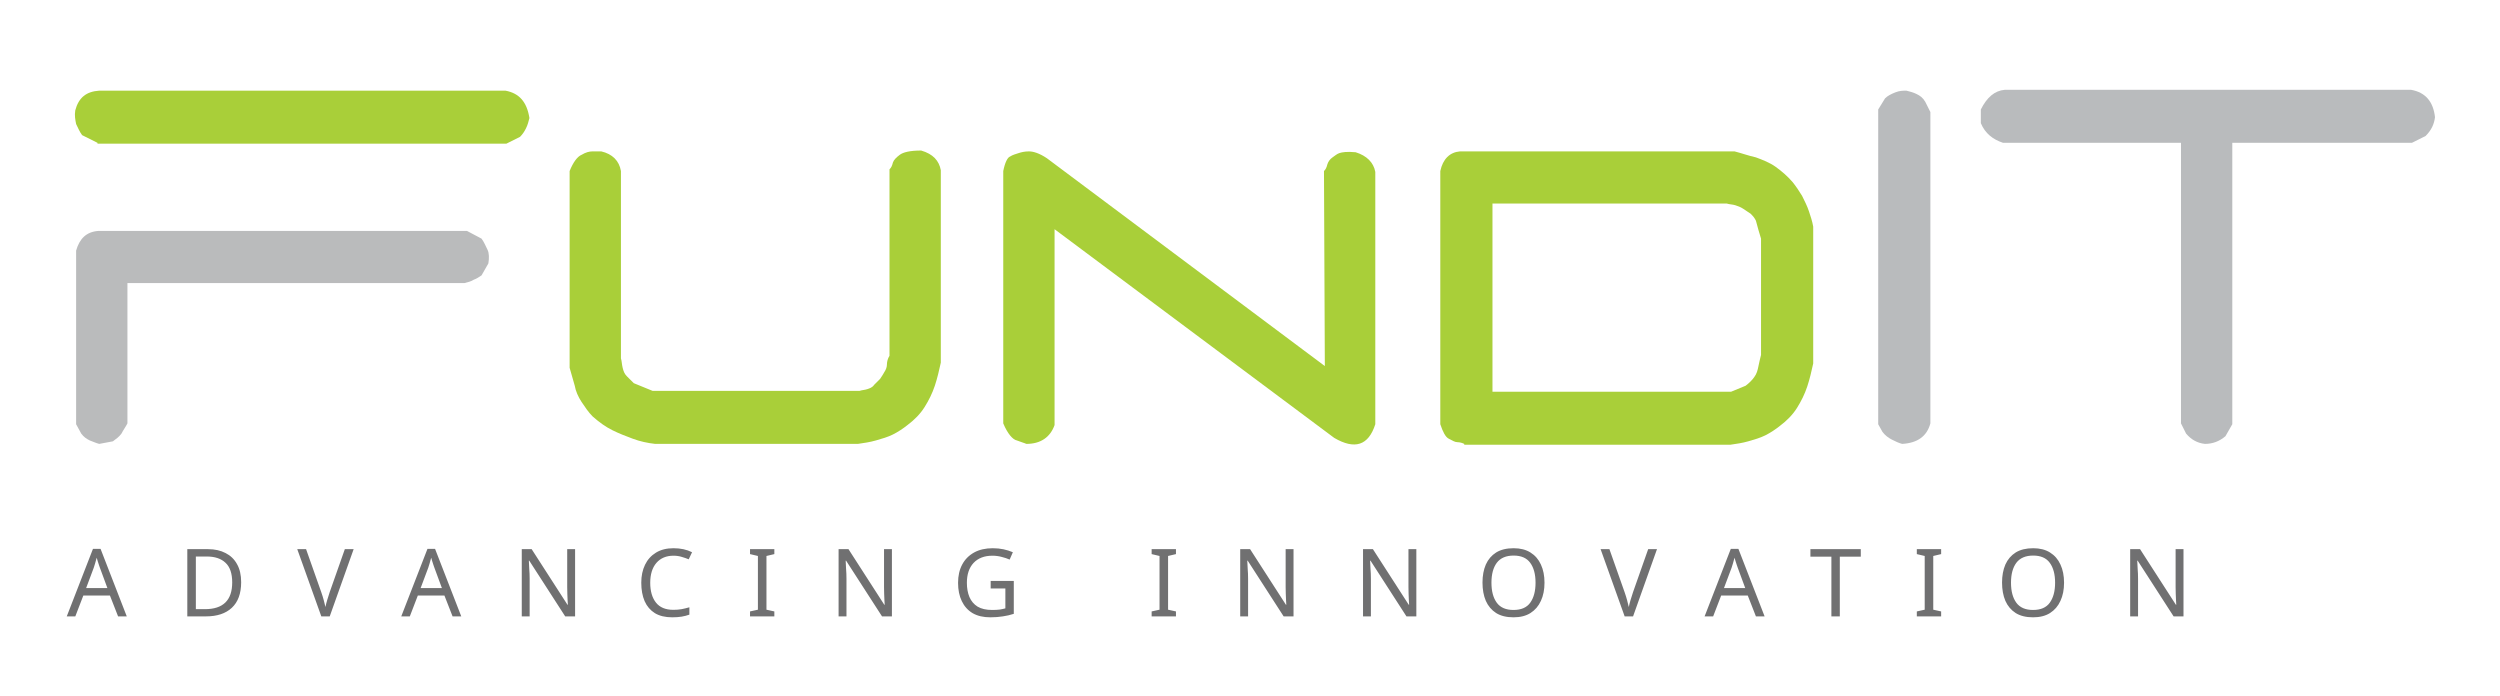
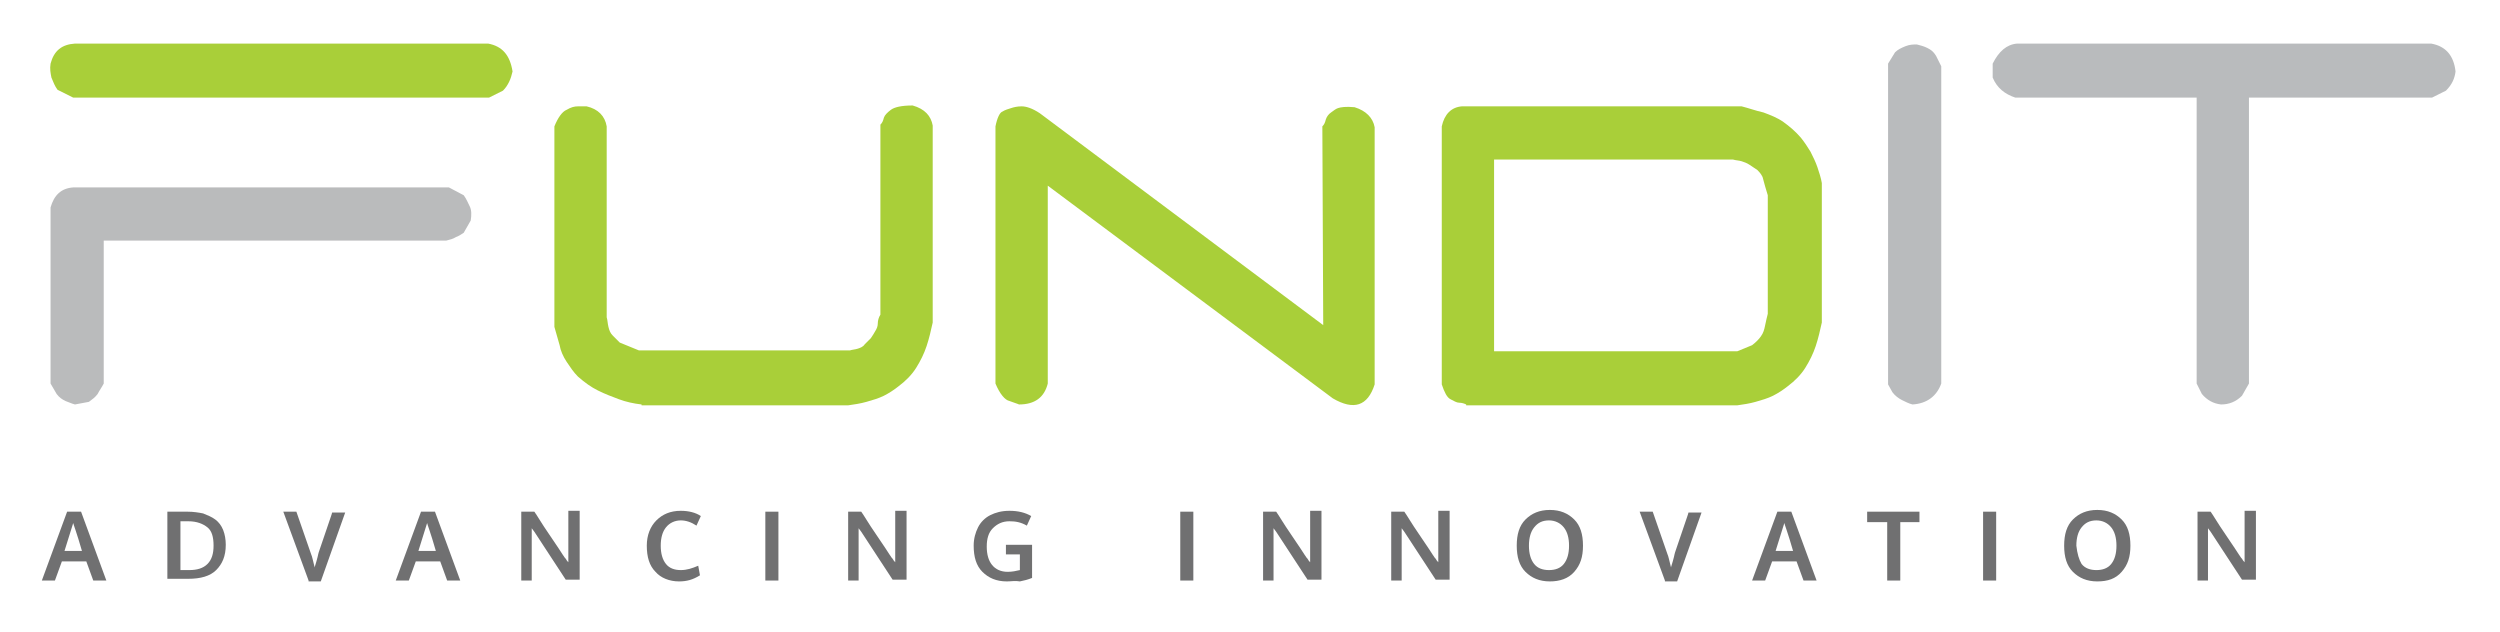
- <svg xmlns="http://www.w3.org/2000/svg" version="1.1" id="Layer_1" x="0px" y="0px" viewBox="0 0 292.3 81.3" enable-background="new 0 0 292.3 81.3" xml:space="preserve">
+ <svg xmlns="http://www.w3.org/2000/svg" version="1.1" id="Layer_1" x="0px" y="0px" viewBox="0 0 286.8 72.5" enable-background="new 0 0 286.8 72.5" xml:space="preserve">
  <g>
-     <path fill="#A9CF39" d="M11.4,16.7l-1.8-0.9c-0.3-0.4-0.5-0.9-0.7-1.3c-0.1-0.5-0.2-1-0.1-1.6c0.4-1.5,1.3-2.2,2.8-2.3h47.5   c1.6,0.3,2.5,1.3,2.8,3.2c-0.1,0.4-0.2,0.8-0.4,1.2c-0.2,0.4-0.4,0.7-0.7,1l-1.6,0.8H11.4z" />
-     <path fill="#BABBBC" d="M11.6,51.9c-0.4-0.1-0.8-0.3-1.1-0.4c-0.4-0.2-0.7-0.4-1-0.8l-0.6-1.1V29.3c0.4-1.4,1.2-2.2,2.6-2.3h43.1   l1.7,0.9c0.3,0.4,0.5,0.9,0.7,1.3c0.2,0.4,0.2,1,0.1,1.6l-0.8,1.4c-0.3,0.2-0.6,0.4-0.9,0.5c-0.3,0.2-0.7,0.3-1.1,0.4H14.9v16.4   c-0.2,0.4-0.5,0.8-0.7,1.2c-0.3,0.4-0.6,0.6-1,0.9L11.6,51.9z" />
-     <path fill="#A9CF39" d="M76.6,51.9c-0.9-0.1-1.8-0.3-2.6-0.6c-0.8-0.3-1.6-0.6-2.4-1s-1.5-0.9-2.3-1.6c-0.5-0.5-0.9-1.1-1.3-1.7   c-0.4-0.6-0.7-1.3-0.8-1.9c-0.2-0.7-0.4-1.4-0.6-2.1V20c0.4-1,0.9-1.7,1.4-1.9c0.5-0.3,0.9-0.4,1.3-0.4s0.7,0,1,0   c1.3,0.3,2.1,1.1,2.3,2.3v21.9c0.1,0.3,0.1,0.7,0.2,1.1s0.2,0.7,0.5,1c0.3,0.3,0.5,0.5,0.8,0.8l2.2,0.9h24.2   c0.3-0.1,0.6-0.1,0.9-0.2c0.3-0.1,0.6-0.2,0.8-0.5c0.3-0.3,0.5-0.5,0.7-0.7c0.2-0.3,0.4-0.6,0.5-0.8c0.2-0.3,0.3-0.6,0.3-0.9   s0.1-0.7,0.3-1V19.8c0.2-0.2,0.3-0.4,0.4-0.8c0.1-0.3,0.4-0.6,0.8-0.9c0.4-0.3,1.2-0.5,2.5-0.5c1.4,0.4,2.1,1.2,2.3,2.3v22.5   c-0.2,0.9-0.4,1.8-0.7,2.7c-0.3,0.9-0.7,1.7-1.2,2.5c-0.5,0.8-1.2,1.5-2,2.1c-0.5,0.4-1.1,0.8-1.7,1.1c-0.6,0.3-1.3,0.5-2,0.7   c-0.7,0.2-1.4,0.3-2.1,0.4H76.6z" />
-     <path fill="#A9CF39" d="M120,51.9c-0.2-0.1-0.6-0.2-1.1-0.4c-0.5-0.1-1.1-0.8-1.6-2V20c0.2-1,0.5-1.6,0.8-1.7   c0.3-0.2,0.7-0.3,1-0.4c0.3-0.1,0.7-0.2,1.2-0.2c0.5,0,1.2,0.2,2.1,0.8l32.5,24.3l-0.1-22.8c0.2-0.2,0.3-0.4,0.4-0.8   c0.1-0.3,0.3-0.6,0.6-0.8c0.3-0.2,0.5-0.4,0.8-0.5c0.3-0.1,0.9-0.2,1.9-0.1c1.3,0.4,2.1,1.2,2.3,2.3v29.5c-0.8,2.5-2.4,3-4.8,1.6   l-32.7-24.4v22.9C122.8,51.1,121.7,51.9,120,51.9z" />
-     <path fill="#A9CF39" d="M171.2,51.9c-0.2-0.1-0.5-0.2-0.8-0.2c-0.3,0-0.6-0.2-1-0.4s-0.7-0.8-1-1.7V20c0.3-1.4,1.1-2.2,2.3-2.3   h32.1c0.8,0.2,1.6,0.5,2.5,0.7c0.8,0.3,1.6,0.6,2.3,1.1c0.7,0.5,1.4,1.1,2,1.8c0.4,0.5,0.8,1.1,1.1,1.6c0.3,0.6,0.6,1.2,0.8,1.8   c0.2,0.6,0.4,1.2,0.5,1.8v16c-0.2,0.9-0.4,1.8-0.7,2.7c-0.3,0.9-0.7,1.7-1.2,2.5c-0.5,0.8-1.2,1.5-2,2.1c-0.5,0.4-1.1,0.8-1.7,1.1   c-0.6,0.3-1.3,0.5-2,0.7c-0.7,0.2-1.4,0.3-2.1,0.4H171.2z M204.1,45.1c0.4-0.3,0.8-0.7,1-1c0.3-0.4,0.4-0.8,0.5-1.3   c0.1-0.5,0.2-0.9,0.3-1.3V27.9c-0.1-0.3-0.2-0.7-0.3-1c-0.1-0.4-0.2-0.7-0.3-1.1c-0.2-0.4-0.4-0.6-0.6-0.8   c-0.3-0.2-0.6-0.4-0.9-0.6c-0.3-0.2-0.6-0.3-0.9-0.4s-0.7-0.1-1-0.2h-27.4v22h27.9L204.1,45.1z" />
-     <path fill="#B9BBBD" d="M222.4,51.9c-0.4-0.1-0.8-0.3-1.2-0.5c-0.4-0.2-0.8-0.5-1.1-0.9l-0.5-0.9V12.8l0.8-1.3   c0.3-0.3,0.7-0.5,1.2-0.7c0.5-0.2,0.9-0.2,1.3-0.2c0.4,0.1,0.8,0.2,1.2,0.4c0.4,0.2,0.7,0.4,1,0.9l0.6,1.2v36.4   C225.3,51,224.2,51.8,222.4,51.9z" />
-     <path fill="#B9BBBD" d="M257.8,51.9c-0.9-0.1-1.6-0.5-2.2-1.2l-0.6-1.2V16.7h-20.8c-1.2-0.4-2.1-1.1-2.6-2.3v-1.6   c0.7-1.4,1.6-2.2,2.8-2.3h47.5c1.7,0.3,2.6,1.4,2.8,3.2c-0.1,0.8-0.4,1.5-1.1,2.2l-1.6,0.8H261v32.9l-0.8,1.4   C259.5,51.6,258.7,51.9,257.8,51.9z" />
-     <text transform="matrix(1 0 0 1 7.8058 72.0668)" fill="#707071" font-family="'Oxygen-Bold'" font-size="11" letter-spacing="6">ADVANCING INNOVATION</text>
+     <path fill="#A9CF39" d="M8.4,11.2l-1.8-0.9C6.3,9.9,6.1,9.4,5.9,8.9c-0.1-0.5-0.2-1-0.1-1.6C6.2,5.8,7.1,5.1,8.6,5H56   c1.6,0.3,2.5,1.3,2.8,3.2c-0.1,0.4-0.2,0.8-0.4,1.2c-0.2,0.4-0.4,0.7-0.7,1l-1.6,0.8H8.4z" />
+     <path fill="#BABBBC" d="M8.6,46.4c-0.4-0.1-0.8-0.3-1.1-0.4c-0.4-0.2-0.7-0.4-1-0.8L5.8,44V23.8c0.4-1.4,1.2-2.2,2.6-2.3h43.1   l1.7,0.9c0.3,0.4,0.5,0.9,0.7,1.3c0.2,0.4,0.2,1,0.1,1.6l-0.8,1.4c-0.3,0.2-0.6,0.4-0.9,0.5c-0.3,0.2-0.7,0.3-1.1,0.4H11.9V44   c-0.2,0.4-0.5,0.8-0.7,1.2c-0.3,0.4-0.6,0.6-1,0.9L8.6,46.4z" />
+     <path fill="#A9CF39" d="M73.6,46.4c-0.9-0.1-1.8-0.3-2.6-0.6c-0.8-0.3-1.6-0.6-2.4-1s-1.5-0.9-2.3-1.6c-0.5-0.5-0.9-1.1-1.3-1.7   c-0.4-0.6-0.7-1.3-0.8-1.9c-0.2-0.7-0.4-1.4-0.6-2.1V14.5c0.4-1,0.9-1.7,1.4-1.9c0.5-0.3,0.9-0.4,1.3-0.4s0.7,0,1,0   c1.3,0.3,2.1,1.1,2.3,2.3v21.9c0.1,0.3,0.1,0.7,0.2,1.1s0.2,0.7,0.5,1c0.3,0.3,0.5,0.5,0.8,0.8l2.2,0.9h24.2   c0.3-0.1,0.6-0.1,0.9-0.2c0.3-0.1,0.6-0.2,0.8-0.5c0.3-0.3,0.5-0.5,0.7-0.7c0.2-0.3,0.4-0.6,0.5-0.8c0.2-0.3,0.3-0.6,0.3-0.9   s0.1-0.7,0.3-1V14.3c0.2-0.2,0.3-0.4,0.4-0.8c0.1-0.3,0.4-0.6,0.8-0.9c0.4-0.3,1.2-0.5,2.5-0.5c1.4,0.4,2.1,1.2,2.3,2.3V37   c-0.2,0.9-0.4,1.8-0.7,2.7c-0.3,0.9-0.7,1.7-1.2,2.5c-0.5,0.8-1.2,1.5-2,2.1c-0.5,0.4-1.1,0.8-1.7,1.1c-0.6,0.3-1.3,0.5-2,0.7   c-0.7,0.2-1.4,0.3-2.1,0.4H73.6z" />
+     <path fill="#A9CF39" d="M116.9,46.4c-0.2-0.1-0.6-0.2-1.1-0.4c-0.5-0.1-1.1-0.8-1.6-2V14.5c0.2-1,0.5-1.6,0.8-1.7   c0.3-0.2,0.7-0.3,1-0.4c0.3-0.1,0.7-0.2,1.2-0.2c0.5,0,1.2,0.2,2.1,0.8l32.5,24.3l-0.1-22.8c0.2-0.2,0.3-0.4,0.4-0.8   c0.1-0.3,0.3-0.6,0.6-0.8c0.3-0.2,0.5-0.4,0.8-0.5c0.3-0.1,0.9-0.2,1.9-0.1c1.3,0.4,2.1,1.2,2.3,2.3v29.5c-0.8,2.5-2.4,3-4.8,1.6   l-32.7-24.4V44C119.8,45.6,118.7,46.4,116.9,46.4z" />
+     <path fill="#A9CF39" d="M168.2,46.4c-0.2-0.1-0.5-0.2-0.8-0.2c-0.3,0-0.6-0.2-1-0.4s-0.7-0.8-1-1.7V14.5c0.3-1.4,1.1-2.2,2.3-2.3   h32.1c0.8,0.2,1.6,0.5,2.5,0.7c0.8,0.3,1.6,0.6,2.3,1.1c0.7,0.5,1.4,1.1,2,1.8c0.4,0.5,0.8,1.1,1.1,1.6c0.3,0.6,0.6,1.2,0.8,1.8   c0.2,0.6,0.4,1.2,0.5,1.8v16c-0.2,0.9-0.4,1.8-0.7,2.7c-0.3,0.9-0.7,1.7-1.2,2.5c-0.5,0.8-1.2,1.5-2,2.1c-0.5,0.4-1.1,0.8-1.7,1.1   c-0.6,0.3-1.3,0.5-2,0.7c-0.7,0.2-1.4,0.3-2.1,0.4H168.2z M201,39.6c0.4-0.3,0.8-0.7,1-1c0.3-0.4,0.4-0.8,0.5-1.3   c0.1-0.5,0.2-0.9,0.3-1.3V22.4c-0.1-0.3-0.2-0.7-0.3-1c-0.1-0.4-0.2-0.7-0.3-1.1c-0.2-0.4-0.4-0.6-0.6-0.8   c-0.3-0.2-0.6-0.4-0.9-0.6c-0.3-0.2-0.6-0.3-0.9-0.4s-0.7-0.1-1-0.2h-27.4v22h27.9L201,39.6z" />
+     <path fill="#B9BBBD" d="M219.4,46.4c-0.4-0.1-0.8-0.3-1.2-0.5c-0.4-0.2-0.8-0.5-1.1-0.9l-0.5-0.9V7.3l0.8-1.3   c0.3-0.3,0.7-0.5,1.2-0.7c0.5-0.2,0.9-0.2,1.3-0.2c0.4,0.1,0.8,0.2,1.2,0.4c0.4,0.2,0.7,0.4,1,0.9l0.6,1.2v36.4   C222.2,45.4,221.1,46.3,219.4,46.4z" />
+     <path fill="#B9BBBD" d="M254.8,46.4c-0.9-0.1-1.6-0.5-2.2-1.2l-0.6-1.2V11.2h-20.8c-1.2-0.4-2.1-1.1-2.6-2.3V7.3   c0.7-1.4,1.6-2.2,2.8-2.3h47.5c1.7,0.3,2.6,1.4,2.8,3.2c-0.1,0.8-0.4,1.5-1.1,2.2l-1.6,0.8H258V44l-0.8,1.4   C256.5,46.1,255.7,46.4,254.8,46.4z" />
+     <g>
+       <path fill="#707071" d="M4.8,66.6l2.9-7.9h1.6l2.9,7.9h-1.5l-0.8-2.2H7.1l-0.8,2.2H4.8z M7.4,63.2h2c-0.6-2.1-1-3.1-1-3.2    L7.4,63.2z" />
+       <path fill="#707071" d="M19.2,66.6v-7.9h2.3c0.7,0,1.3,0.1,1.8,0.2c0.5,0.2,1,0.4,1.4,0.7c0.4,0.3,0.7,0.7,0.9,1.2    c0.2,0.5,0.3,1.1,0.3,1.7c0,1.3-0.4,2.2-1.1,2.9s-1.8,1-3.2,1H19.2z M20.7,65.4h1c0.9,0,1.6-0.2,2.1-0.7s0.7-1.2,0.7-2.1    c0-1-0.2-1.7-0.7-2.1s-1.2-0.7-2.2-0.7h-0.9V65.4z" />
+       <path fill="#707071" d="M35.4,66.6l-2.9-7.9H34l1.7,4.9c0.1,0.2,0.2,0.7,0.4,1.5c0-0.1,0.1-0.3,0.2-0.7c0.1-0.4,0.2-0.7,0.2-0.8    c0-0.1,0.3-0.9,0.8-2.4s0.8-2.3,0.8-2.4h1.5l-2.8,7.9H35.4z" />
+       <path fill="#707071" d="M45.4,66.6l2.9-7.9h1.6l2.9,7.9h-1.5l-0.8-2.2h-2.8l-0.8,2.2H45.4z M48,63.2h2c-0.6-2.1-1-3.1-1-3.2    L48,63.2z" />
+       <path fill="#707071" d="M59.8,66.6v-7.9h1.5c0.3,0.4,0.8,1.3,1.7,2.6c0.9,1.3,1.4,2.1,1.6,2.4c0.1,0.1,0.1,0.2,0.3,0.4    c0.1,0.2,0.2,0.3,0.3,0.4c0-1.2,0-1.9,0-1.9v-4h1.3v7.9h-1.6L61.3,61l-0.3-0.4c0,0.9,0,1.6,0,2v4H59.8z" />
+       <path fill="#707071" d="M77.9,66.7c-1.1,0-2.1-0.4-2.7-1.1c-0.7-0.7-1-1.7-1-3c0-1.2,0.4-2.2,1.1-2.9c0.7-0.7,1.6-1.1,2.8-1.1    c0.9,0,1.7,0.2,2.3,0.6l-0.5,1.1c-0.6-0.4-1.2-0.6-1.8-0.6c-0.7,0-1.3,0.3-1.7,0.8c-0.4,0.5-0.6,1.2-0.6,2.1    c0,0.9,0.2,1.6,0.6,2.1c0.4,0.5,1,0.7,1.7,0.7c0.7,0,1.3-0.2,2-0.5l0.2,1.1C79.5,66.5,78.8,66.7,77.9,66.7z" />
+       <path fill="#707071" d="M87.8,66.6v-7.9h1.5v7.9H87.8z" />
+       <path fill="#707071" d="M97.3,66.6v-7.9h1.5c0.3,0.4,0.8,1.3,1.7,2.6c0.9,1.3,1.4,2.1,1.6,2.4c0.1,0.1,0.1,0.2,0.3,0.4    c0.1,0.2,0.2,0.3,0.3,0.4c0-1.2,0-1.9,0-1.9v-4h1.3v7.9h-1.6L98.8,61l-0.3-0.4c0,0.9,0,1.6,0,2v4H97.3z" />
+       <path fill="#707071" d="M115.5,66.7c-1.2,0-2.1-0.4-2.8-1.1c-0.7-0.7-1-1.7-1-3c0-0.8,0.2-1.5,0.5-2.1c0.3-0.6,0.8-1.1,1.4-1.4    c0.6-0.3,1.3-0.5,2.2-0.5c1,0,1.8,0.2,2.5,0.6l-0.5,1.1c-0.7-0.4-1.3-0.5-2-0.5c-0.8,0-1.4,0.3-1.9,0.8s-0.7,1.2-0.7,2.1    c0,0.9,0.2,1.6,0.6,2.1s1,0.8,1.8,0.8c0.5,0,1-0.1,1.4-0.2v-1.8h-1.6l0-1.1h3v3.8c-0.5,0.2-0.9,0.3-1.4,0.4    C116.5,66.6,116,66.7,115.5,66.7z" />
+       <path fill="#707071" d="M135.4,66.6v-7.9h1.5v7.9H135.4z" />
+       <path fill="#707071" d="M144.9,66.6v-7.9h1.5c0.3,0.4,0.8,1.3,1.7,2.6c0.9,1.3,1.4,2.1,1.6,2.4c0.1,0.1,0.1,0.2,0.3,0.4    c0.1,0.2,0.2,0.3,0.3,0.4c0-1.2,0-1.9,0-1.9v-4h1.3v7.9H150l-3.6-5.5l-0.3-0.4c0,0.9,0,1.6,0,2v4H144.9z" />
+       <path fill="#707071" d="M159.6,66.6v-7.9h1.5c0.3,0.4,0.8,1.3,1.7,2.6c0.9,1.3,1.4,2.1,1.6,2.4c0.1,0.1,0.1,0.2,0.3,0.4    c0.1,0.2,0.2,0.3,0.3,0.4c0-1.2,0-1.9,0-1.9v-4h1.3v7.9h-1.6l-3.6-5.5l-0.3-0.4c0,0.9,0,1.6,0,2v4H159.6z" />
+       <path fill="#707071" d="M177.8,66.7c-1.2,0-2.1-0.4-2.8-1.1s-1-1.7-1-3c0-1.3,0.3-2.3,1-3c0.7-0.7,1.6-1.1,2.8-1.1    s2.1,0.4,2.8,1.1c0.7,0.7,1,1.7,1,3c0,1.3-0.3,2.2-1,3S178.9,66.7,177.8,66.7z M176,64.7c0.4,0.5,1,0.7,1.7,0.7s1.3-0.2,1.7-0.7    s0.6-1.2,0.6-2.1c0-0.9-0.2-1.6-0.6-2.1c-0.4-0.5-1-0.8-1.7-0.8c-0.8,0-1.3,0.3-1.7,0.8c-0.4,0.5-0.6,1.2-0.6,2.1    C175.4,63.5,175.6,64.2,176,64.7z" />
+       <path fill="#707071" d="M191,66.6l-2.9-7.9h1.5l1.7,4.9c0.1,0.2,0.2,0.7,0.4,1.5c0-0.1,0.1-0.3,0.2-0.7c0.1-0.4,0.2-0.7,0.2-0.8    c0-0.1,0.3-0.9,0.8-2.4s0.8-2.3,0.8-2.4h1.5l-2.8,7.9H191z" />
+       <path fill="#707071" d="M201,66.6l2.9-7.9h1.6l2.9,7.9h-1.5l-0.8-2.2h-2.8l-0.8,2.2H201z M203.7,63.2h2c-0.6-2.1-1-3.1-1-3.2    L203.7,63.2z" />
+       <path fill="#707071" d="M216.5,66.6v-6.7h-2.3v-1.2h6v1.2H218v6.7H216.5z" />
+       <path fill="#707071" d="M227.5,66.6v-7.9h1.5v7.9H227.5z" />
+       <path fill="#707071" d="M240.6,66.7c-1.2,0-2.1-0.4-2.8-1.1s-1-1.7-1-3c0-1.3,0.3-2.3,1-3c0.7-0.7,1.6-1.1,2.8-1.1    s2.1,0.4,2.8,1.1c0.7,0.7,1,1.7,1,3c0,1.3-0.3,2.2-1,3S241.8,66.7,240.6,66.7z M238.8,64.7c0.4,0.5,1,0.7,1.7,0.7s1.3-0.2,1.7-0.7    s0.6-1.2,0.6-2.1c0-0.9-0.2-1.6-0.6-2.1c-0.4-0.5-1-0.8-1.7-0.8c-0.8,0-1.3,0.3-1.7,0.8c-0.4,0.5-0.6,1.2-0.6,2.1    C238.3,63.5,238.5,64.2,238.8,64.7z" />
+       <path fill="#707071" d="M252.1,66.6v-7.9h1.5c0.3,0.4,0.8,1.3,1.7,2.6c0.9,1.3,1.4,2.1,1.6,2.4c0.1,0.1,0.1,0.2,0.3,0.4    c0.1,0.2,0.2,0.3,0.3,0.4c0-1.2,0-1.9,0-1.9v-4h1.3v7.9h-1.6l-3.6-5.5l-0.3-0.4c0,0.9,0,1.6,0,2v4H252.1z" />
+     </g>
  </g>
</svg>
